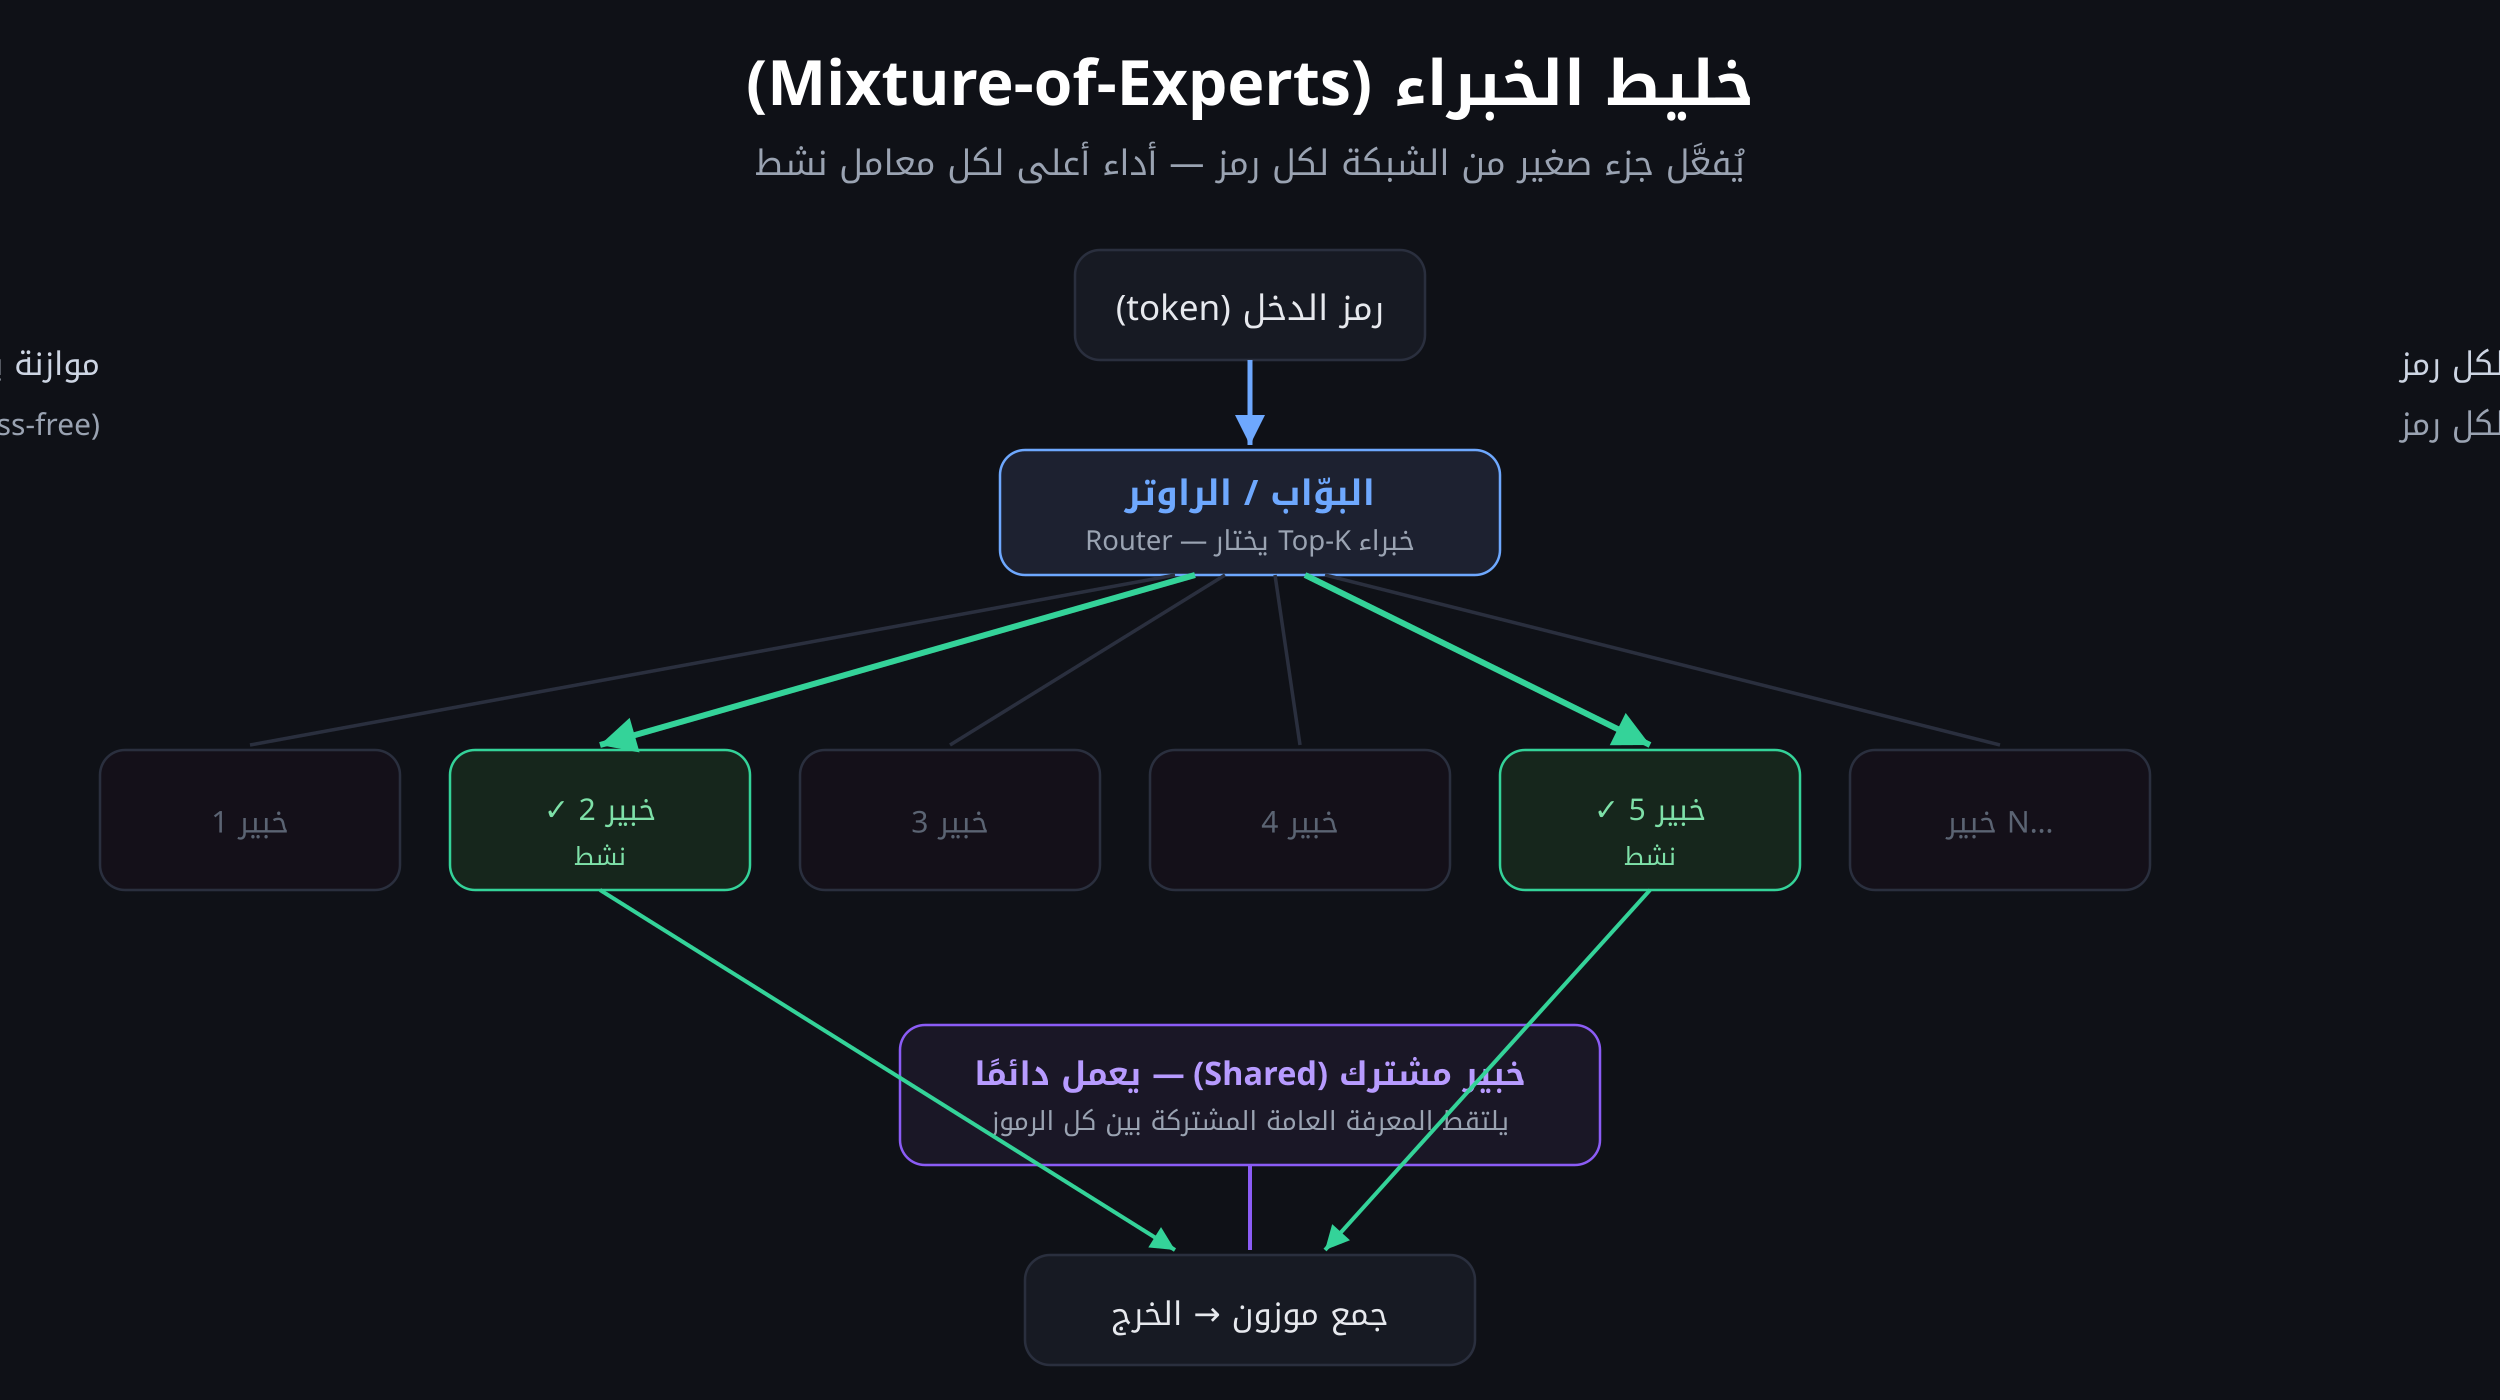
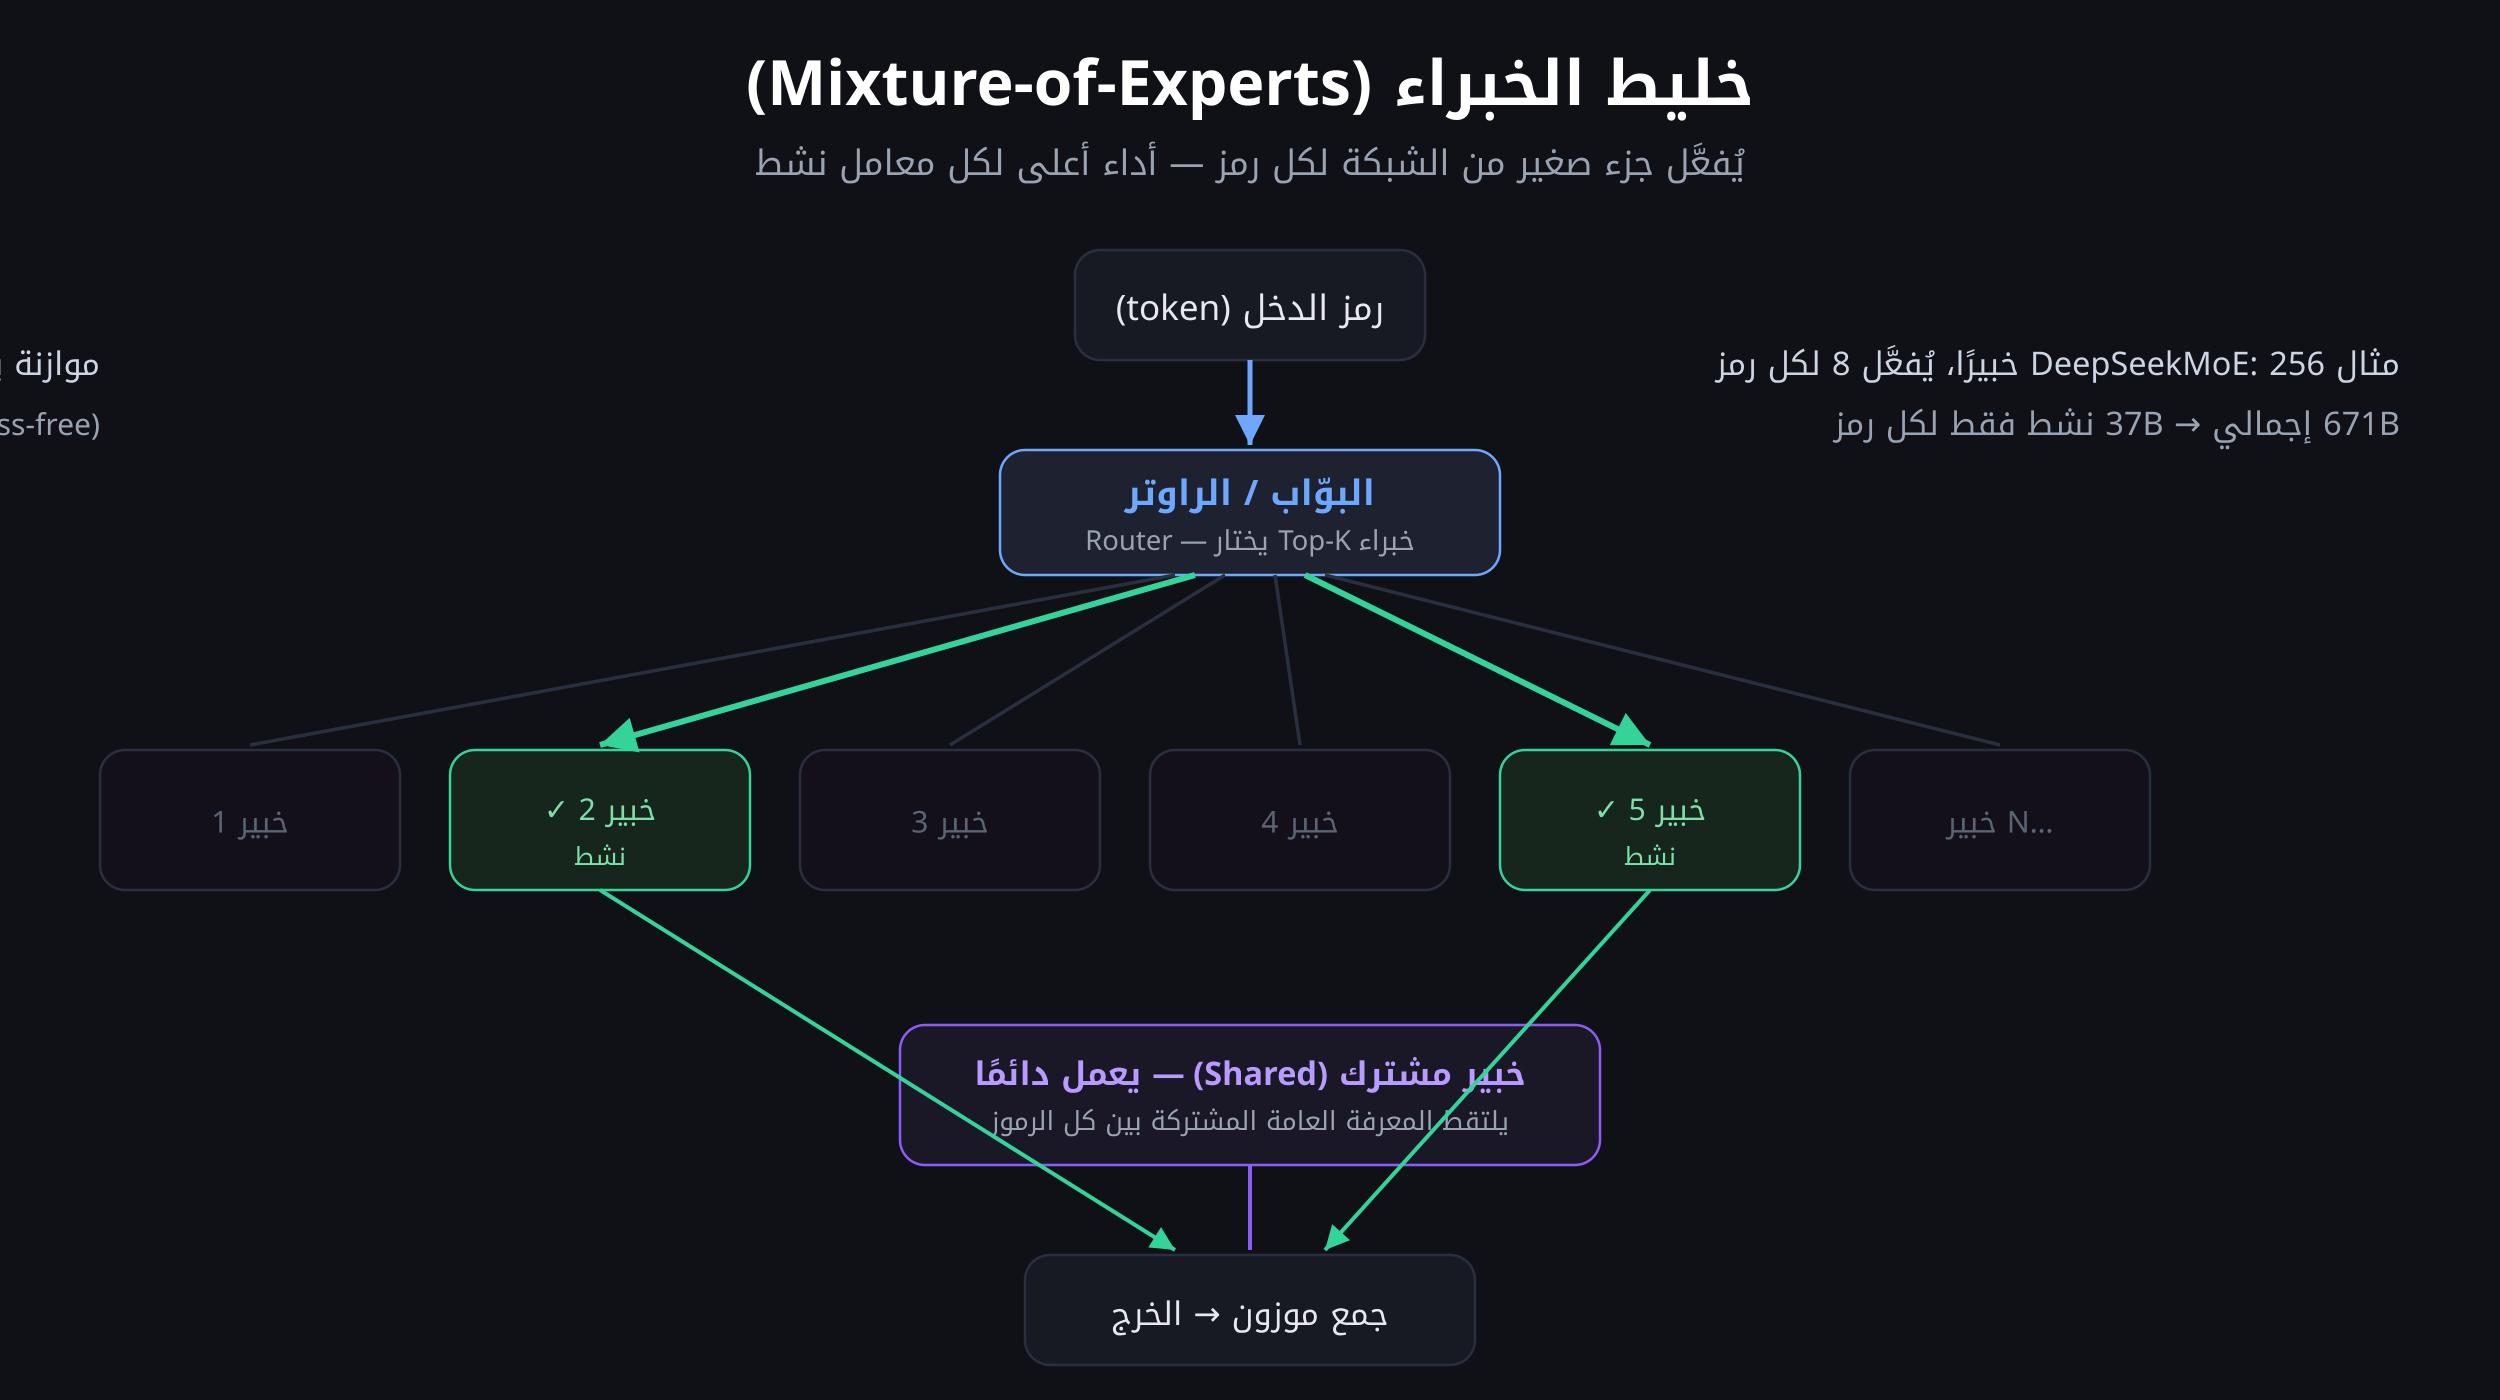
<svg xmlns="http://www.w3.org/2000/svg" viewBox="0 0 1000 560" font-family="'Segoe UI',Tahoma,'Noto Kufi Arabic','Cairo',sans-serif">
  <defs>
    <marker id="a2" markerWidth="9" markerHeight="9" refX="6" refY="3" orient="auto">
      <path d="M0,0 L6,3 L0,6 Z" fill="#6ea8fe" />
    </marker>
    <marker id="a2g" markerWidth="9" markerHeight="9" refX="6" refY="3" orient="auto">
      <path d="M0,0 L6,3 L0,6 Z" fill="#34d399" />
    </marker>
  </defs>
  <rect width="1000" height="560" fill="#0f1117" />
  <text x="500" y="42" text-anchor="middle" direction="rtl" font-size="25" font-weight="700" fill="#ffffff">خليط الخبراء (Mixture-of-Experts)</text>
  <text x="500" y="70" text-anchor="middle" font-size="14" fill="#9aa3b2">يُفعَّل جزء صغير من الشبكة لكل رمز — أداء أعلى لكل معامل نشط</text>
  <rect x="430" y="100" width="140" height="44" rx="10" fill="#171a23" stroke="#2a2f3e" />
  <text x="500" y="128" text-anchor="middle" direction="rtl" font-size="14" fill="#e7e9ee">رمز الدخل (token)</text>
  <rect x="400" y="180" width="200" height="50" rx="10" fill="#1d2130" stroke="#6ea8fe" />
  <text x="500" y="202" text-anchor="middle" direction="rtl" font-size="14" font-weight="700" fill="#6ea8fe">البوّاب / الراوتر</text>
  <text x="500" y="220" text-anchor="middle" font-size="11" fill="#9aa3b2">Router — يختار Top-K خبراء</text>
  <line x1="500" y1="144" x2="500" y2="178" stroke="#6ea8fe" stroke-width="2" marker-end="url(#a2)" />
  <g font-size="12" text-anchor="middle">
    <rect x="40" y="300" width="120" height="56" rx="10" fill="#141019" stroke="#2a2f3e" />
    <text x="100" y="333" fill="#5b6473">خبير 1</text>
    <rect x="180" y="300" width="120" height="56" rx="10" fill="#16261c" stroke="#34d399" />
    <text x="240" y="328" fill="#7ee0a8" direction="rtl">خبير 2 ✓</text>
    <text x="240" y="346" font-size="10" fill="#7ee0a8">نشط</text>
    <rect x="320" y="300" width="120" height="56" rx="10" fill="#141019" stroke="#2a2f3e" />
    <text x="380" y="333" fill="#5b6473">خبير 3</text>
    <rect x="460" y="300" width="120" height="56" rx="10" fill="#141019" stroke="#2a2f3e" />
    <text x="520" y="333" fill="#5b6473">خبير 4</text>
    <rect x="600" y="300" width="120" height="56" rx="10" fill="#16261c" stroke="#34d399" />
    <text x="660" y="328" fill="#7ee0a8" direction="rtl">خبير 5 ✓</text>
    <text x="660" y="346" font-size="10" fill="#7ee0a8">نشط</text>
    <rect x="740" y="300" width="120" height="56" rx="10" fill="#141019" stroke="#2a2f3e" />
    <text x="800" y="333" fill="#5b6473">خبير N…</text>
  </g>
  <g stroke-width="1.4" fill="none">
    <line x1="470" y1="230" x2="100" y2="298" stroke="#2a2f3e" />
    <line x1="478" y1="230" x2="240" y2="298" stroke="#34d399" stroke-width="2.4" marker-end="url(#a2g)" />
    <line x1="490" y1="230" x2="380" y2="298" stroke="#2a2f3e" />
    <line x1="510" y1="230" x2="520" y2="298" stroke="#2a2f3e" />
    <line x1="522" y1="230" x2="660" y2="298" stroke="#34d399" stroke-width="2.4" marker-end="url(#a2g)" />
    <line x1="530" y1="230" x2="800" y2="298" stroke="#2a2f3e" />
  </g>
  <rect x="360" y="410" width="280" height="56" rx="10" fill="#1a1726" stroke="#8b5cf6" />
  <text x="500" y="434" text-anchor="middle" direction="rtl" font-size="13" font-weight="700" fill="#b79bff">خبير مشترك (Shared) — يعمل دائمًا</text>
  <text x="500" y="452" text-anchor="middle" font-size="10.5" fill="#9aa3b2">يلتقط المعرفة العامة المشتركة بين كل الرموز</text>
  <line x1="240" y1="356" x2="470" y2="500" stroke="#34d399" stroke-width="1.6" marker-end="url(#a2g)" />
  <line x1="660" y1="356" x2="530" y2="500" stroke="#34d399" stroke-width="1.6" marker-end="url(#a2g)" />
  <line x1="500" y1="466" x2="500" y2="500" stroke="#8b5cf6" stroke-width="1.6" />
  <rect x="410" y="502" width="180" height="44" rx="10" fill="#171a23" stroke="#2a2f3e" />
  <text x="500" y="530" text-anchor="middle" direction="rtl" font-size="13" fill="#e7e9ee">جمع موزون → الخرج</text>
-   <text x="960" y="150" text-anchor="end" direction="rtl" font-size="13" fill="#cdd5e3">مثال DeepSeekMoE: 256 خبيرًا، يُفعَّل 8 لكل رمز</text>
-   <text x="960" y="174" text-anchor="end" direction="rtl" font-size="13" fill="#9aa3b2">671B إجمالي → 37B نشط فقط لكل رمز</text>
+   <text x="960" y="150" text-anchor="start" direction="rtl" font-size="13" fill="#cdd5e3">مثال DeepSeekMoE: 256 خبيرًا، يُفعَّل 8 لكل رمز</text>
+   <text x="960" y="174" text-anchor="start" direction="rtl" font-size="13" fill="#9aa3b2">671B إجمالي → 37B نشط فقط لكل رمز</text>
  <text x="40" y="150" direction="rtl" font-size="13" fill="#cdd5e3">موازنة بلا خسارة مساعدة</text>
  <text x="40" y="174" direction="rtl" font-size="12" fill="#9aa3b2">(auxiliary-loss-free)</text>
</svg>
